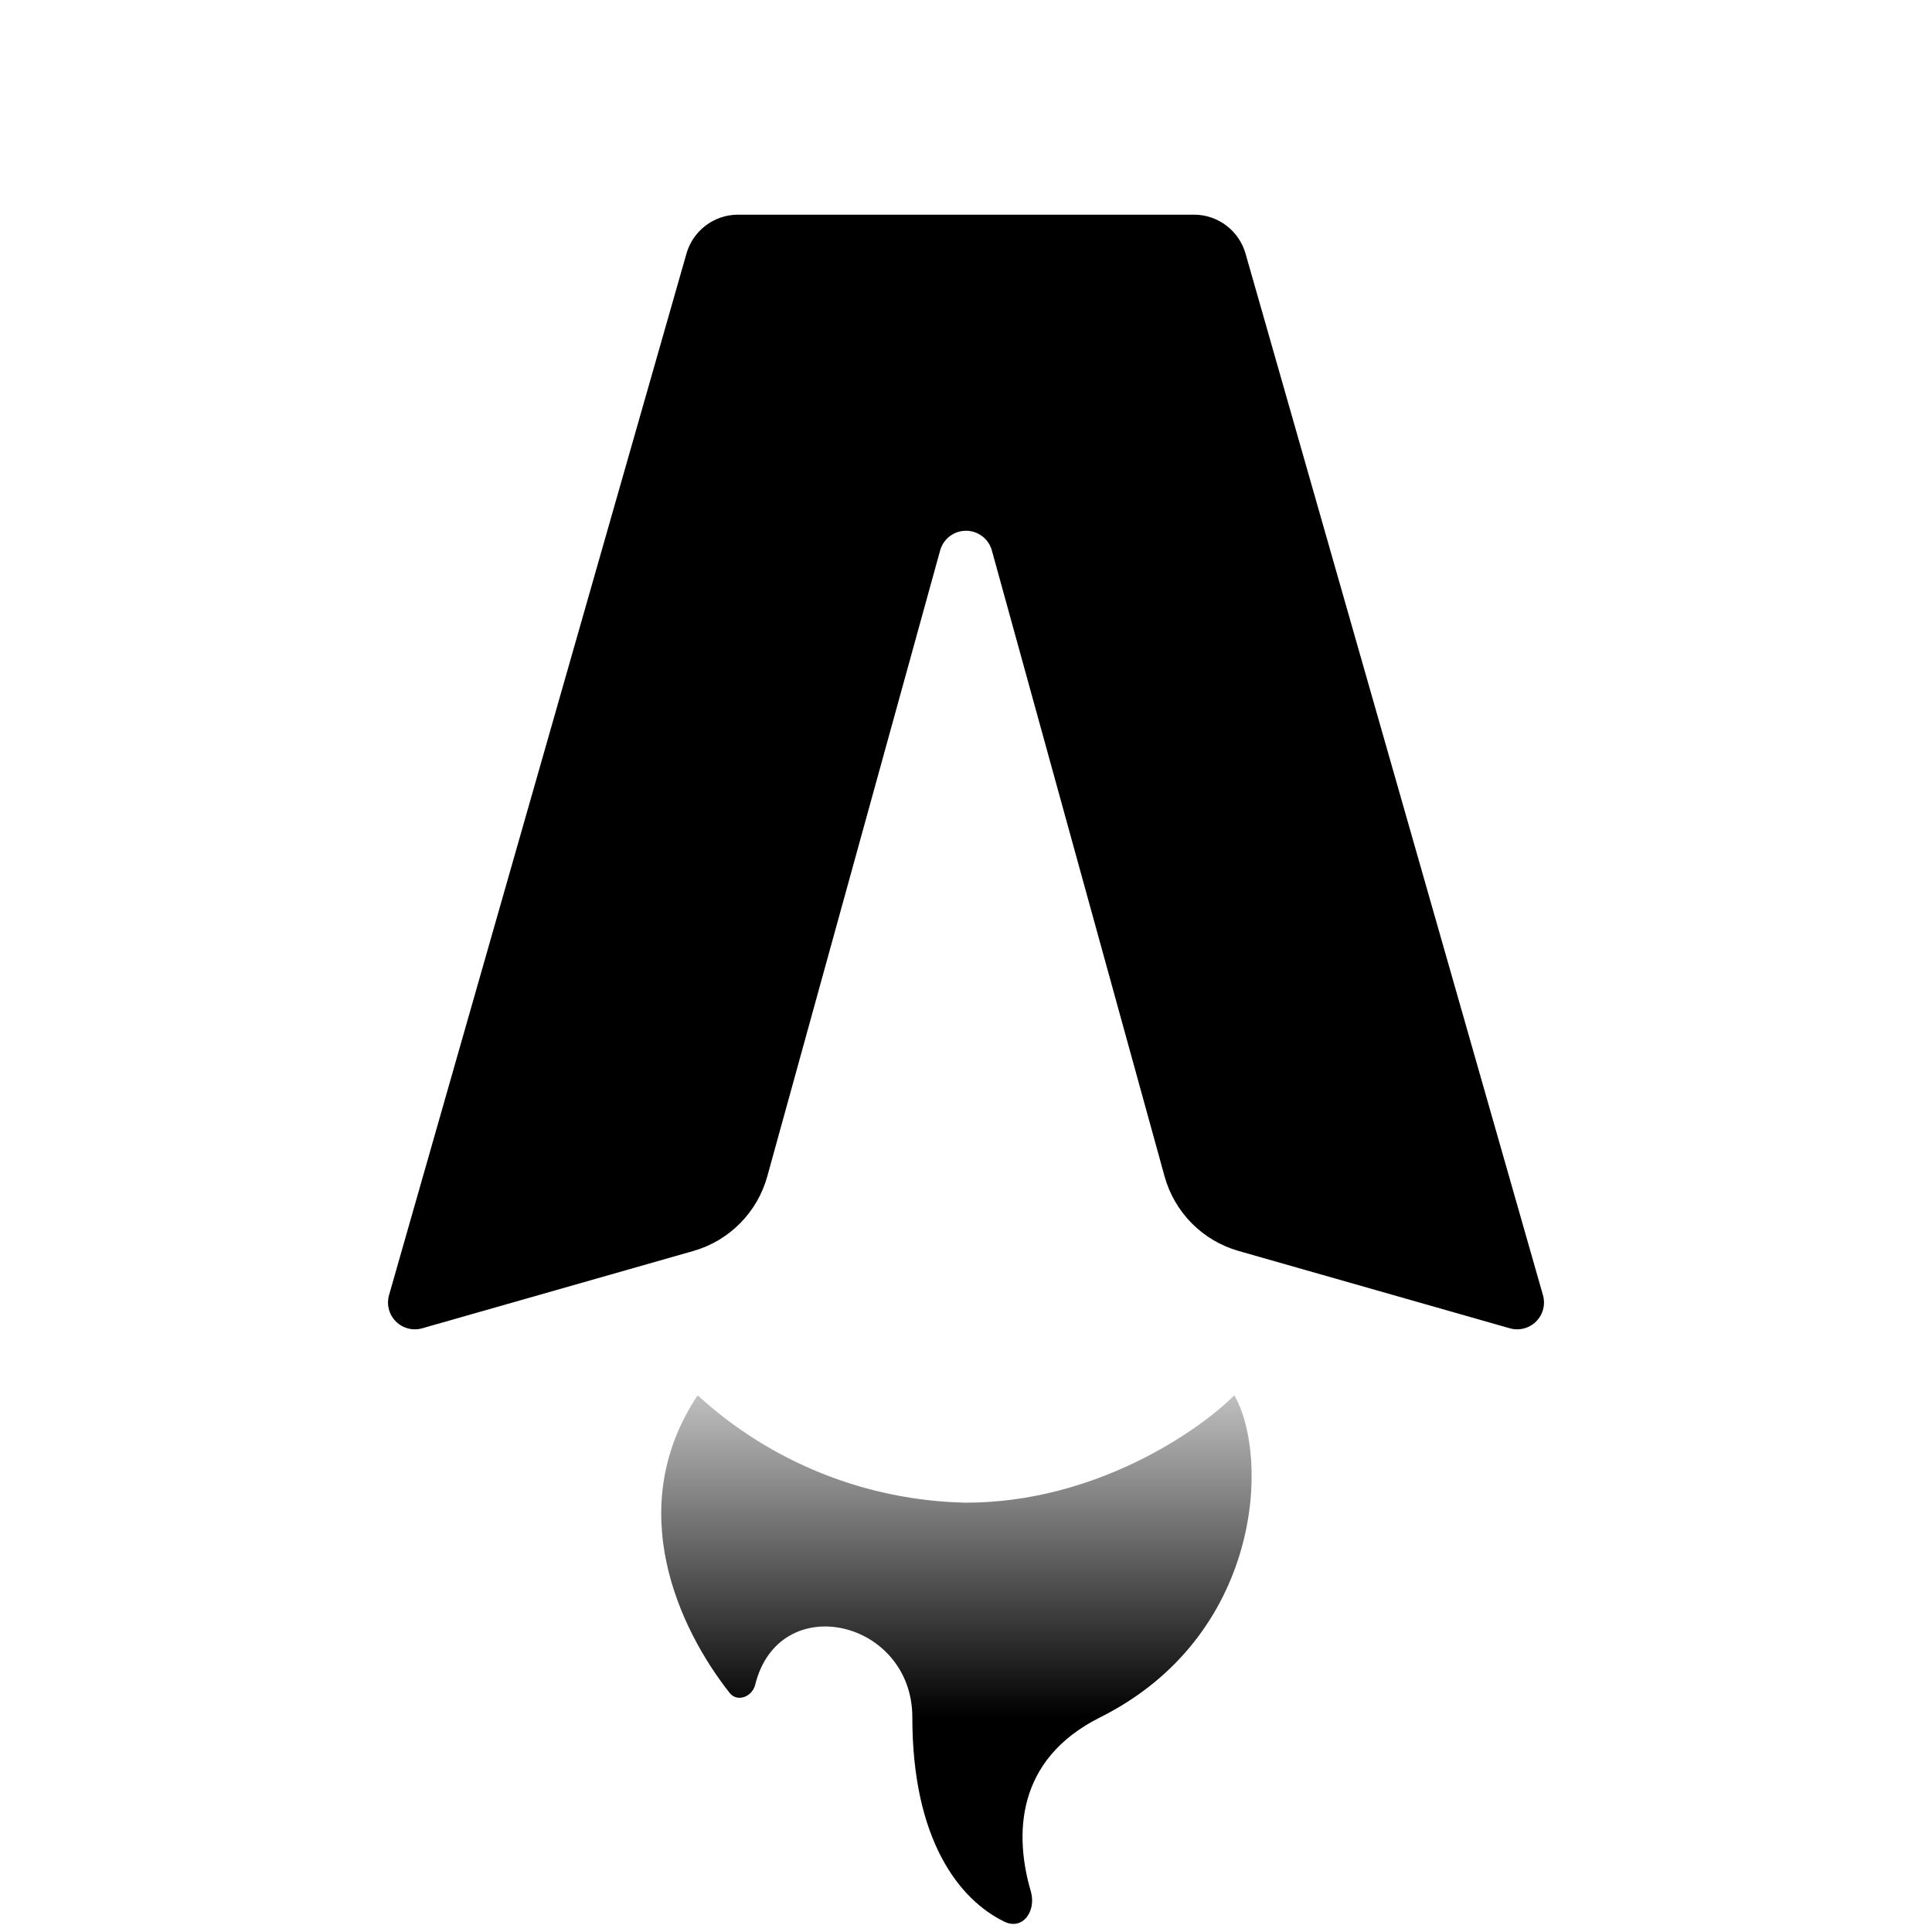
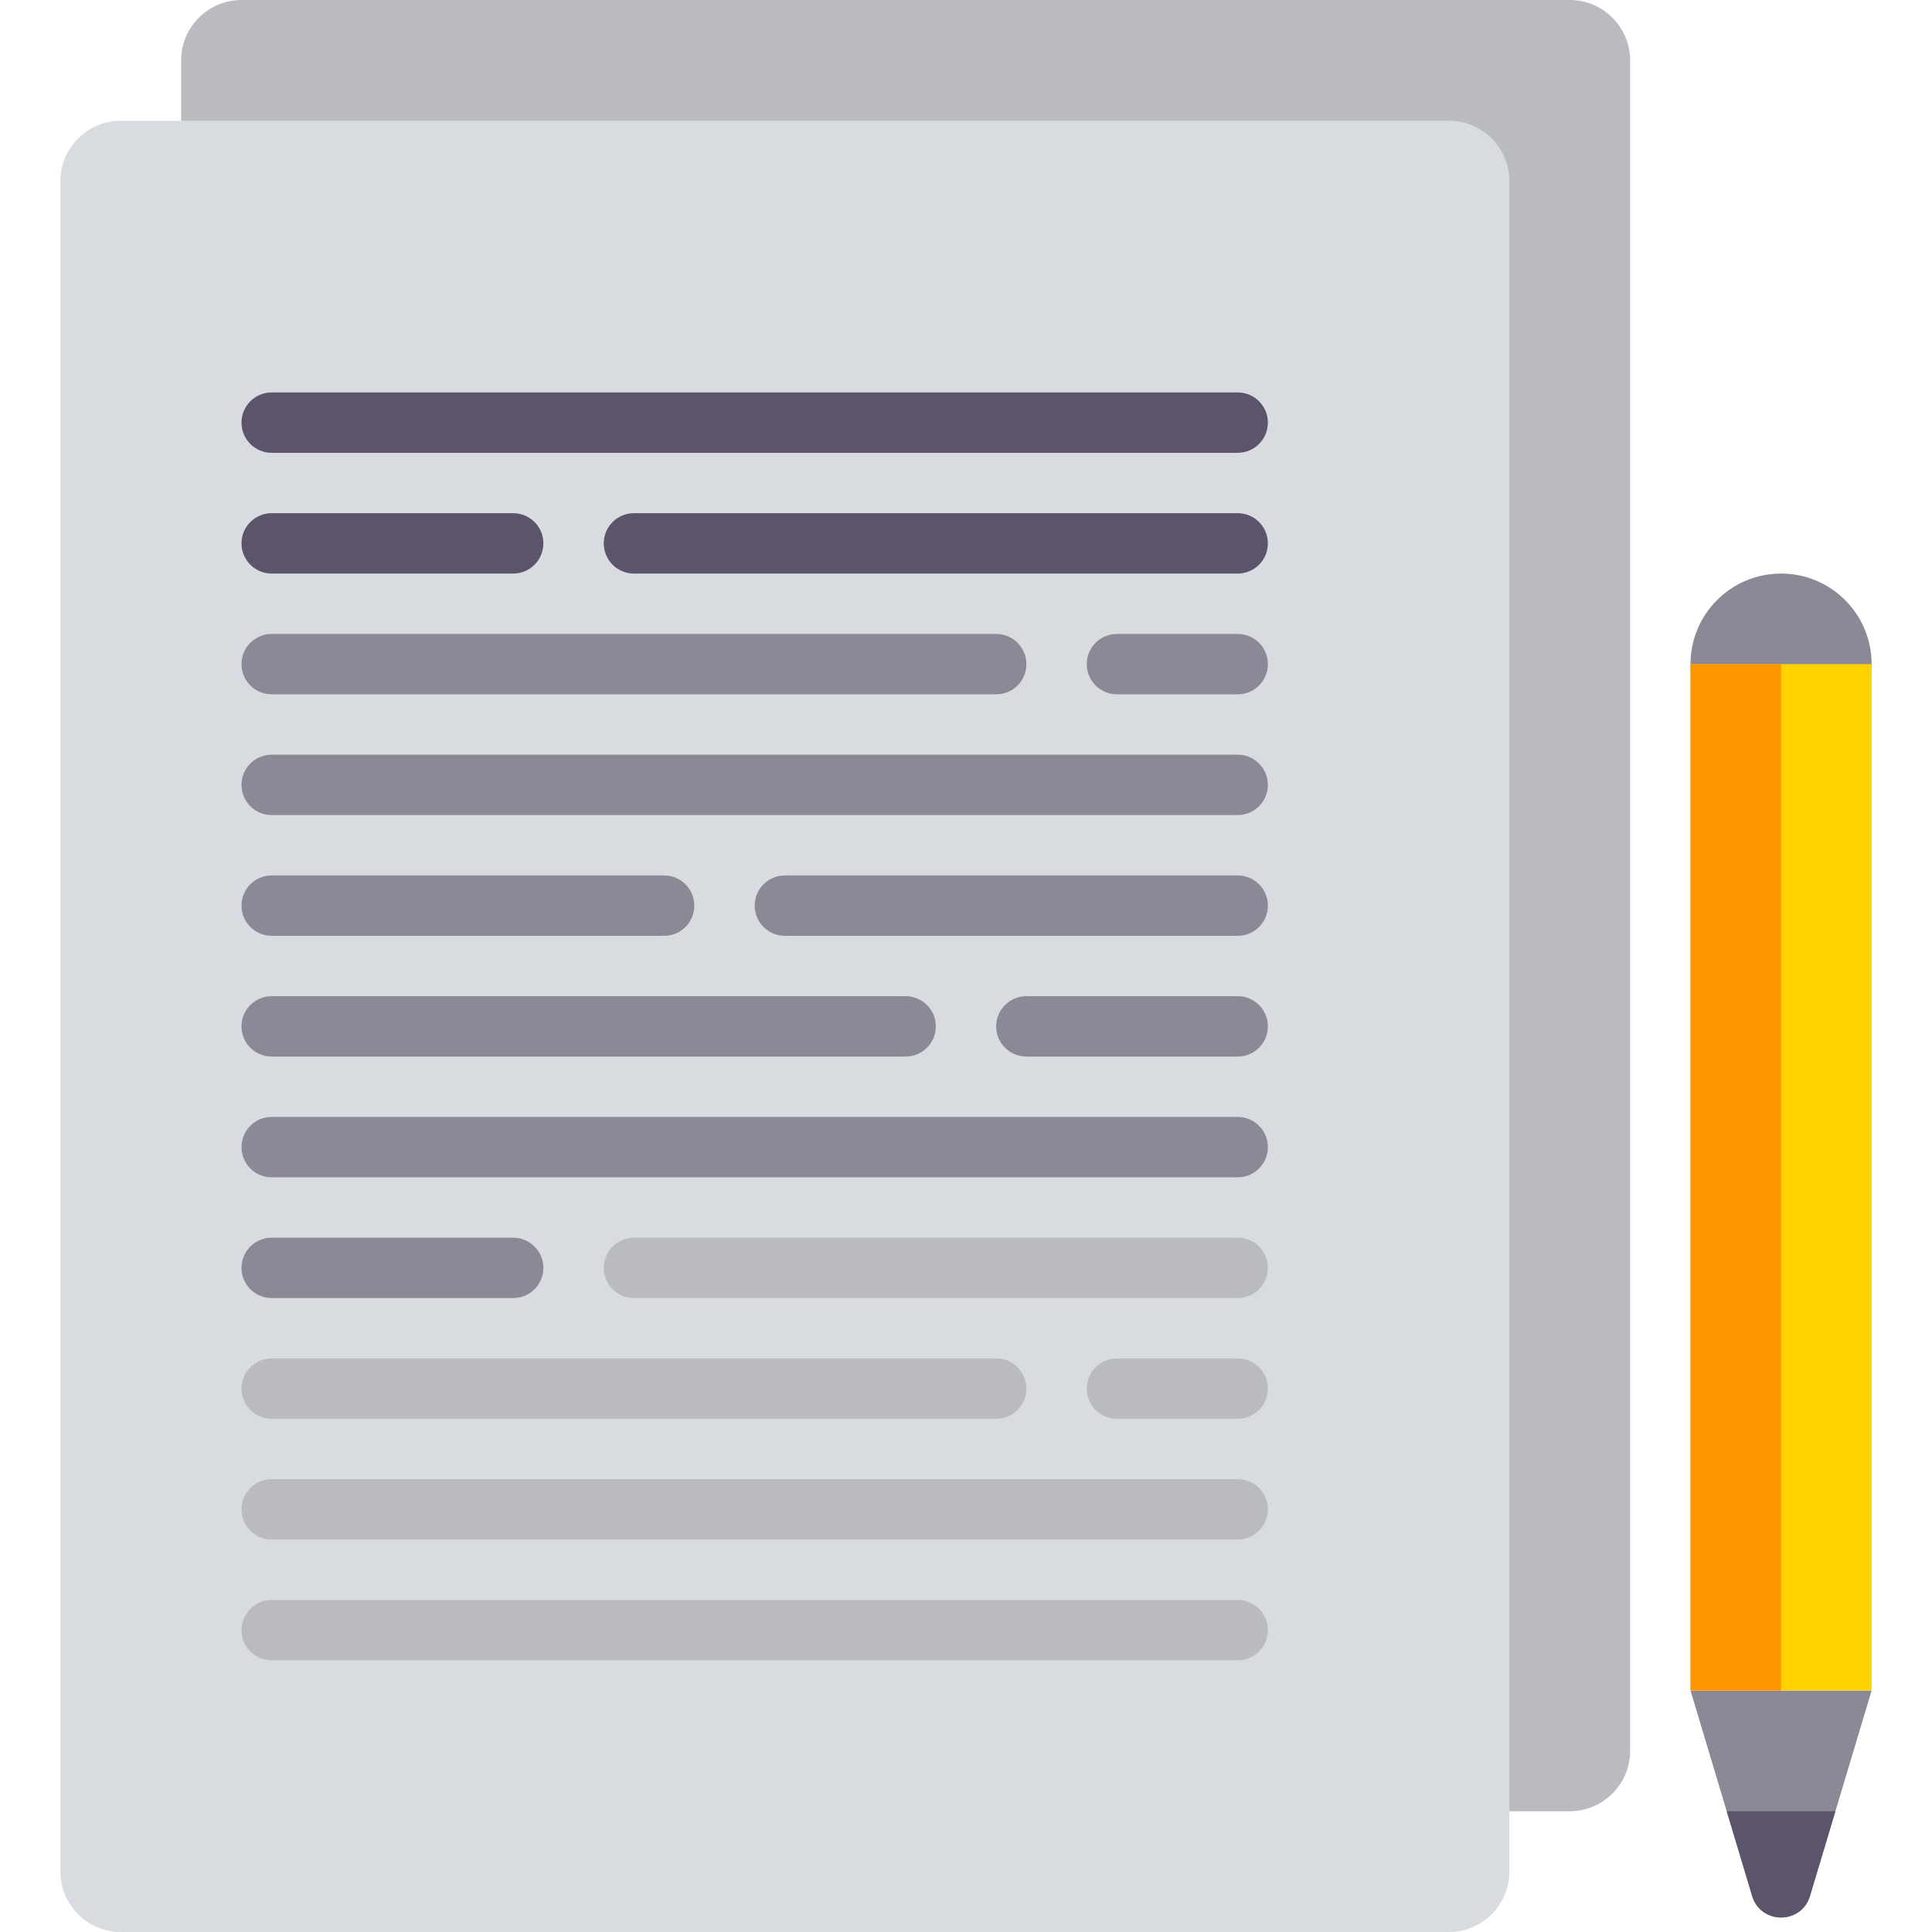
- <svg xmlns="http://www.w3.org/2000/svg" fill="none" viewBox="0 0 36 36">
-   <path fill="#000" d="M22.25 4h-8.5a1 1 0 0 0-.96.73l-5.54 19.4a.5.5 0 0 0 .62.62l5.05-1.44a2 2 0 0 0 1.38-1.4l3.22-11.66a.5.5 0 0 1 .96 0l3.22 11.67a2 2 0 0 0 1.38 1.39l5.05 1.44a.5.5 0 0 0 .62-.62l-5.54-19.4a1 1 0 0 0-.96-.73Z" />
-   <path fill="url(#gradient)" d="M18 28a7.63 7.63 0 0 1-5-2c-1.4 2.1-.35 4.35.6 5.55.14.17.41.07.47-.15.44-1.8 2.93-1.22 2.93.6 0 2.28.87 3.4 1.72 3.81.34.16.59-.2.49-.56-.31-1.05-.29-2.46 1.29-3.25 3-1.5 3.17-4.83 2.5-6-.67.67-2.6 2-5 2Z" />
-   <defs>
-     <linearGradient id="gradient" x1="16" x2="16" y1="32" y2="24" gradientUnits="userSpaceOnUse">
-       <stop stop-color="#000" />
-       <stop offset="1" stop-color="#000" stop-opacity="0" />
-     </linearGradient>
-   </defs>
-   <style>
-     @media (prefers-color-scheme:dark){:root{filter:invert(100%)}}
-   </style>
+ <svg xmlns="http://www.w3.org/2000/svg" version="1.1" id="Capa_1" viewBox="0 0 512 512" xml:space="preserve">
+   <g>
+     <g>
+       <path style="fill:#B9BBC1;" d="M416,0H64c-8.82,0-16,7.176-16,16v448c0,8.82,7.18,16,16,16h352c8.82,0,16-7.18,16-16V16    C432,7.176,424.82,0,416,0z" />
+     </g>
+     <g>
+       <path style="fill:#D8DCE1;" d="M384,32H32c-8.82,0-16,7.176-16,16v448c0,8.82,7.18,16,16,16h352c8.82,0,16-7.18,16-16V48    C400,39.176,392.82,32,384,32z" />
+     </g>
+     <g>
+       <g>
+         <g>
+           <path style="fill:#5C546A;" d="M328,120H72c-4.422,0-8-3.582-8-8s3.578-8,8-8h256c4.422,0,8,3.582,8,8S332.422,120,328,120z" />
+         </g>
+       </g>
+       <g>
+         <g>
+           <path style="fill:#8B8996;" d="M328,216H72c-4.422,0-8-3.578-8-8s3.578-8,8-8h256c4.422,0,8,3.578,8,8S332.422,216,328,216z" />
+         </g>
+       </g>
+       <g>
+         <g>
+           <path style="fill:#B9BBC1;" d="M328,440H72c-4.422,0-8-3.578-8-8s3.578-8,8-8h256c4.422,0,8,3.578,8,8S332.422,440,328,440z" />
+         </g>
+       </g>
+       <g>
+         <g>
+           <path style="fill:#8B8996;" d="M328,312H72c-4.422,0-8-3.578-8-8s3.578-8,8-8h256c4.422,0,8,3.578,8,8S332.422,312,328,312z" />
+         </g>
+       </g>
+       <g>
+         <g>
+           <path style="fill:#5C546A;" d="M136,152H72c-4.422,0-8-3.582-8-8c0-4.418,3.578-8,8-8h64c4.422,0,8,3.582,8,8      C144,148.418,140.422,152,136,152z" />
+         </g>
+       </g>
+       <g>
+         <g>
+           <path style="fill:#5C546A;" d="M328,152H168c-4.422,0-8-3.582-8-8c0-4.418,3.578-8,8-8h160c4.422,0,8,3.582,8,8      C336,148.418,332.422,152,328,152z" />
+         </g>
+       </g>
+       <g>
+         <g>
+           <path style="fill:#8B8996;" d="M264,184H72c-4.422,0-8-3.578-8-8s3.578-8,8-8h192c4.422,0,8,3.578,8,8S268.422,184,264,184z" />
+         </g>
+       </g>
+       <g>
+         <g>
+           <path style="fill:#8B8996;" d="M328,184h-32c-4.422,0-8-3.578-8-8s3.578-8,8-8h32c4.422,0,8,3.578,8,8S332.422,184,328,184z" />
+         </g>
+       </g>
+       <g>
+         <g>
+           <path style="fill:#B9BBC1;" d="M328,408H72c-4.422,0-8-3.578-8-8c0-4.422,3.578-8,8-8h256c4.422,0,8,3.578,8,8      C336,404.422,332.422,408,328,408z" />
+         </g>
+       </g>
+       <g>
+         <g>
+           <path style="fill:#8B8996;" d="M136,344H72c-4.422,0-8-3.578-8-8s3.578-8,8-8h64c4.422,0,8,3.578,8,8S140.422,344,136,344z" />
+         </g>
+       </g>
+       <g>
+         <g>
+           <path style="fill:#B9BBC1;" d="M328,344H168c-4.422,0-8-3.578-8-8s3.578-8,8-8h160c4.422,0,8,3.578,8,8S332.422,344,328,344z" />
+         </g>
+       </g>
+       <g>
+         <g>
+           <path style="fill:#B9BBC1;" d="M264,376H72c-4.422,0-8-3.578-8-8s3.578-8,8-8h192c4.422,0,8,3.578,8,8S268.422,376,264,376z" />
+         </g>
+       </g>
+       <g>
+         <g>
+           <path style="fill:#B9BBC1;" d="M328,376h-32c-4.422,0-8-3.578-8-8s3.578-8,8-8h32c4.422,0,8,3.578,8,8S332.422,376,328,376z" />
+         </g>
+       </g>
+       <g>
+         <g>
+           <path style="fill:#8B8996;" d="M176,248H72c-4.422,0-8-3.578-8-8s3.578-8,8-8h104c4.422,0,8,3.578,8,8S180.422,248,176,248z" />
+         </g>
+       </g>
+       <g>
+         <g>
+           <path style="fill:#8B8996;" d="M328,248H208c-4.422,0-8-3.578-8-8s3.578-8,8-8h120c4.422,0,8,3.578,8,8S332.422,248,328,248z" />
+         </g>
+       </g>
+       <g>
+         <g>
+           <path style="fill:#8B8996;" d="M240,280H72c-4.422,0-8-3.578-8-8s3.578-8,8-8h168c4.422,0,8,3.578,8,8S244.422,280,240,280z" />
+         </g>
+       </g>
+       <g>
+         <g>
+           <path style="fill:#8B8996;" d="M328,280h-56c-4.422,0-8-3.578-8-8s3.578-8,8-8h56c4.422,0,8,3.578,8,8S332.422,280,328,280z" />
+         </g>
+       </g>
+     </g>
+     <g>
+       <g>
+         <path style="fill:#8B8996;" d="M448,448l16.337,54.458c2.28,7.602,13.045,7.602,15.325,0L496,448H448z" />
+       </g>
+       <g>
+         <circle style="fill:#8B8996;" cx="472" cy="176" r="24" />
+       </g>
+       <g>
+         <rect x="448" y="176" style="fill:#FFD200;" width="48" height="272" />
+       </g>
+       <g>
+         <rect x="448" y="176" style="fill:#FF9600;" width="24" height="272" />
+       </g>
+       <g>
+         <path style="fill:#5C546A;" d="M457.6,480l6.737,22.458c2.28,7.602,13.045,7.602,15.325,0L486.4,480H457.6z" />
+       </g>
+     </g>
+   </g>
</svg>
